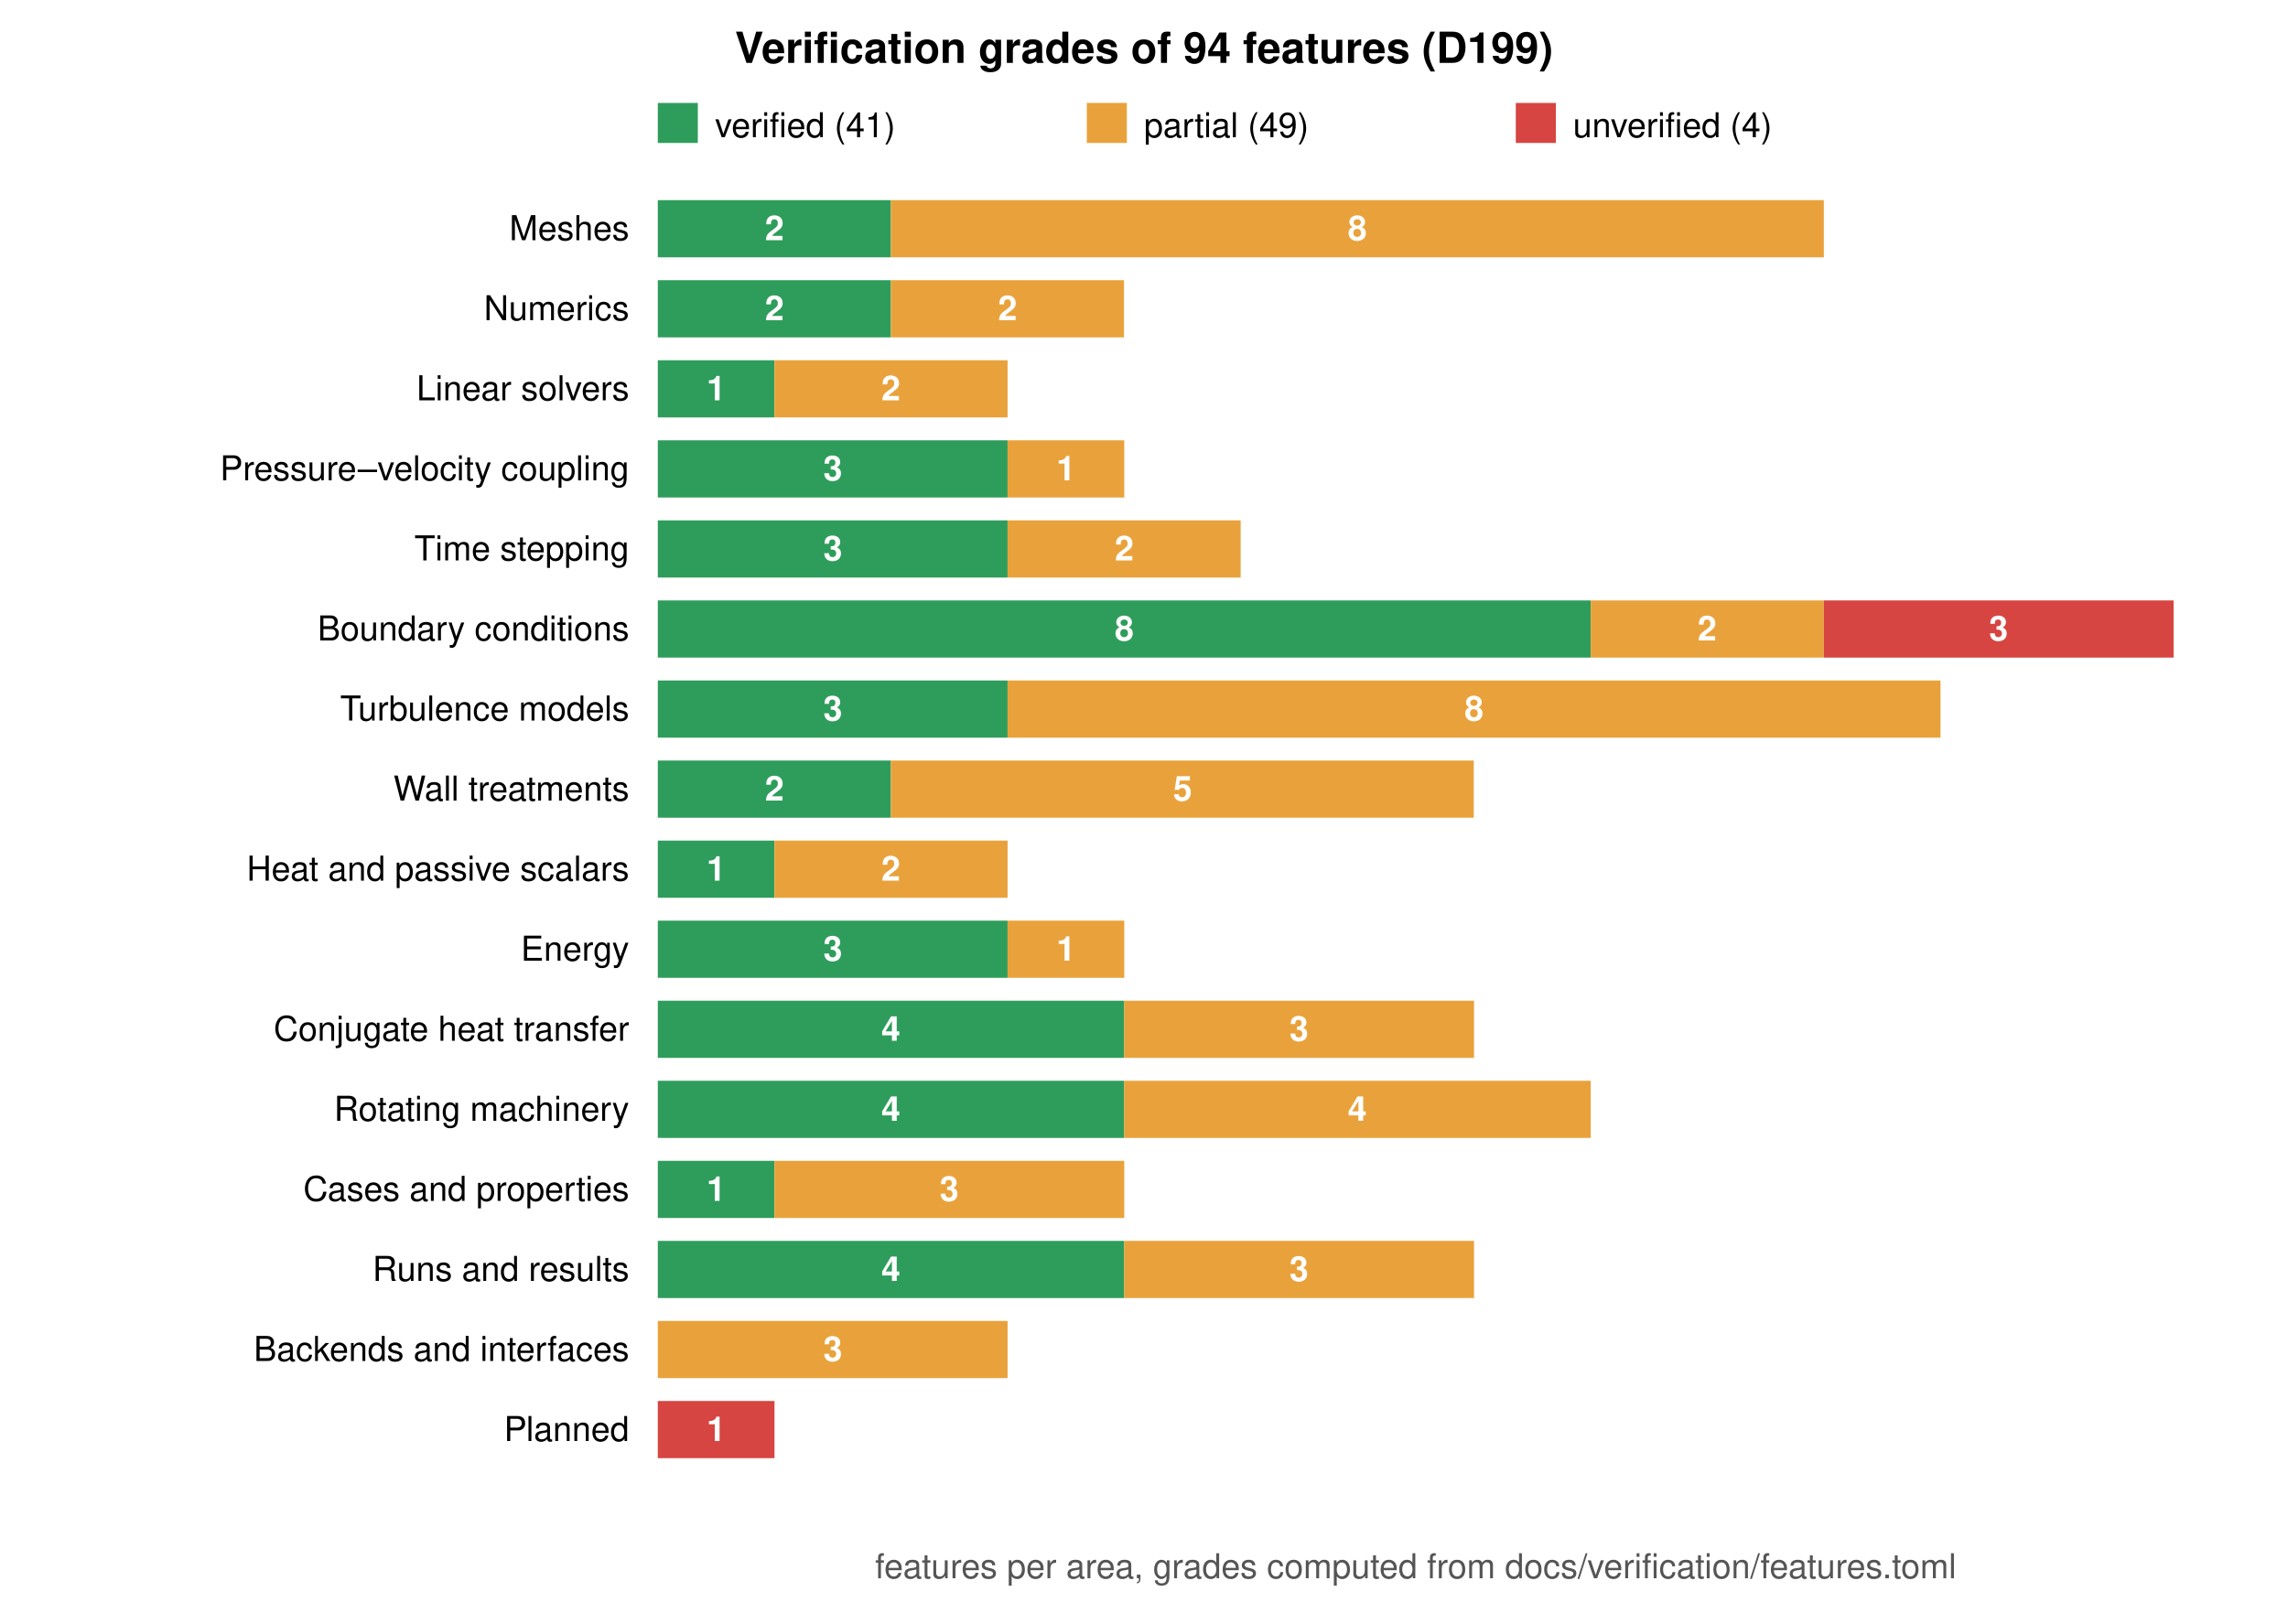
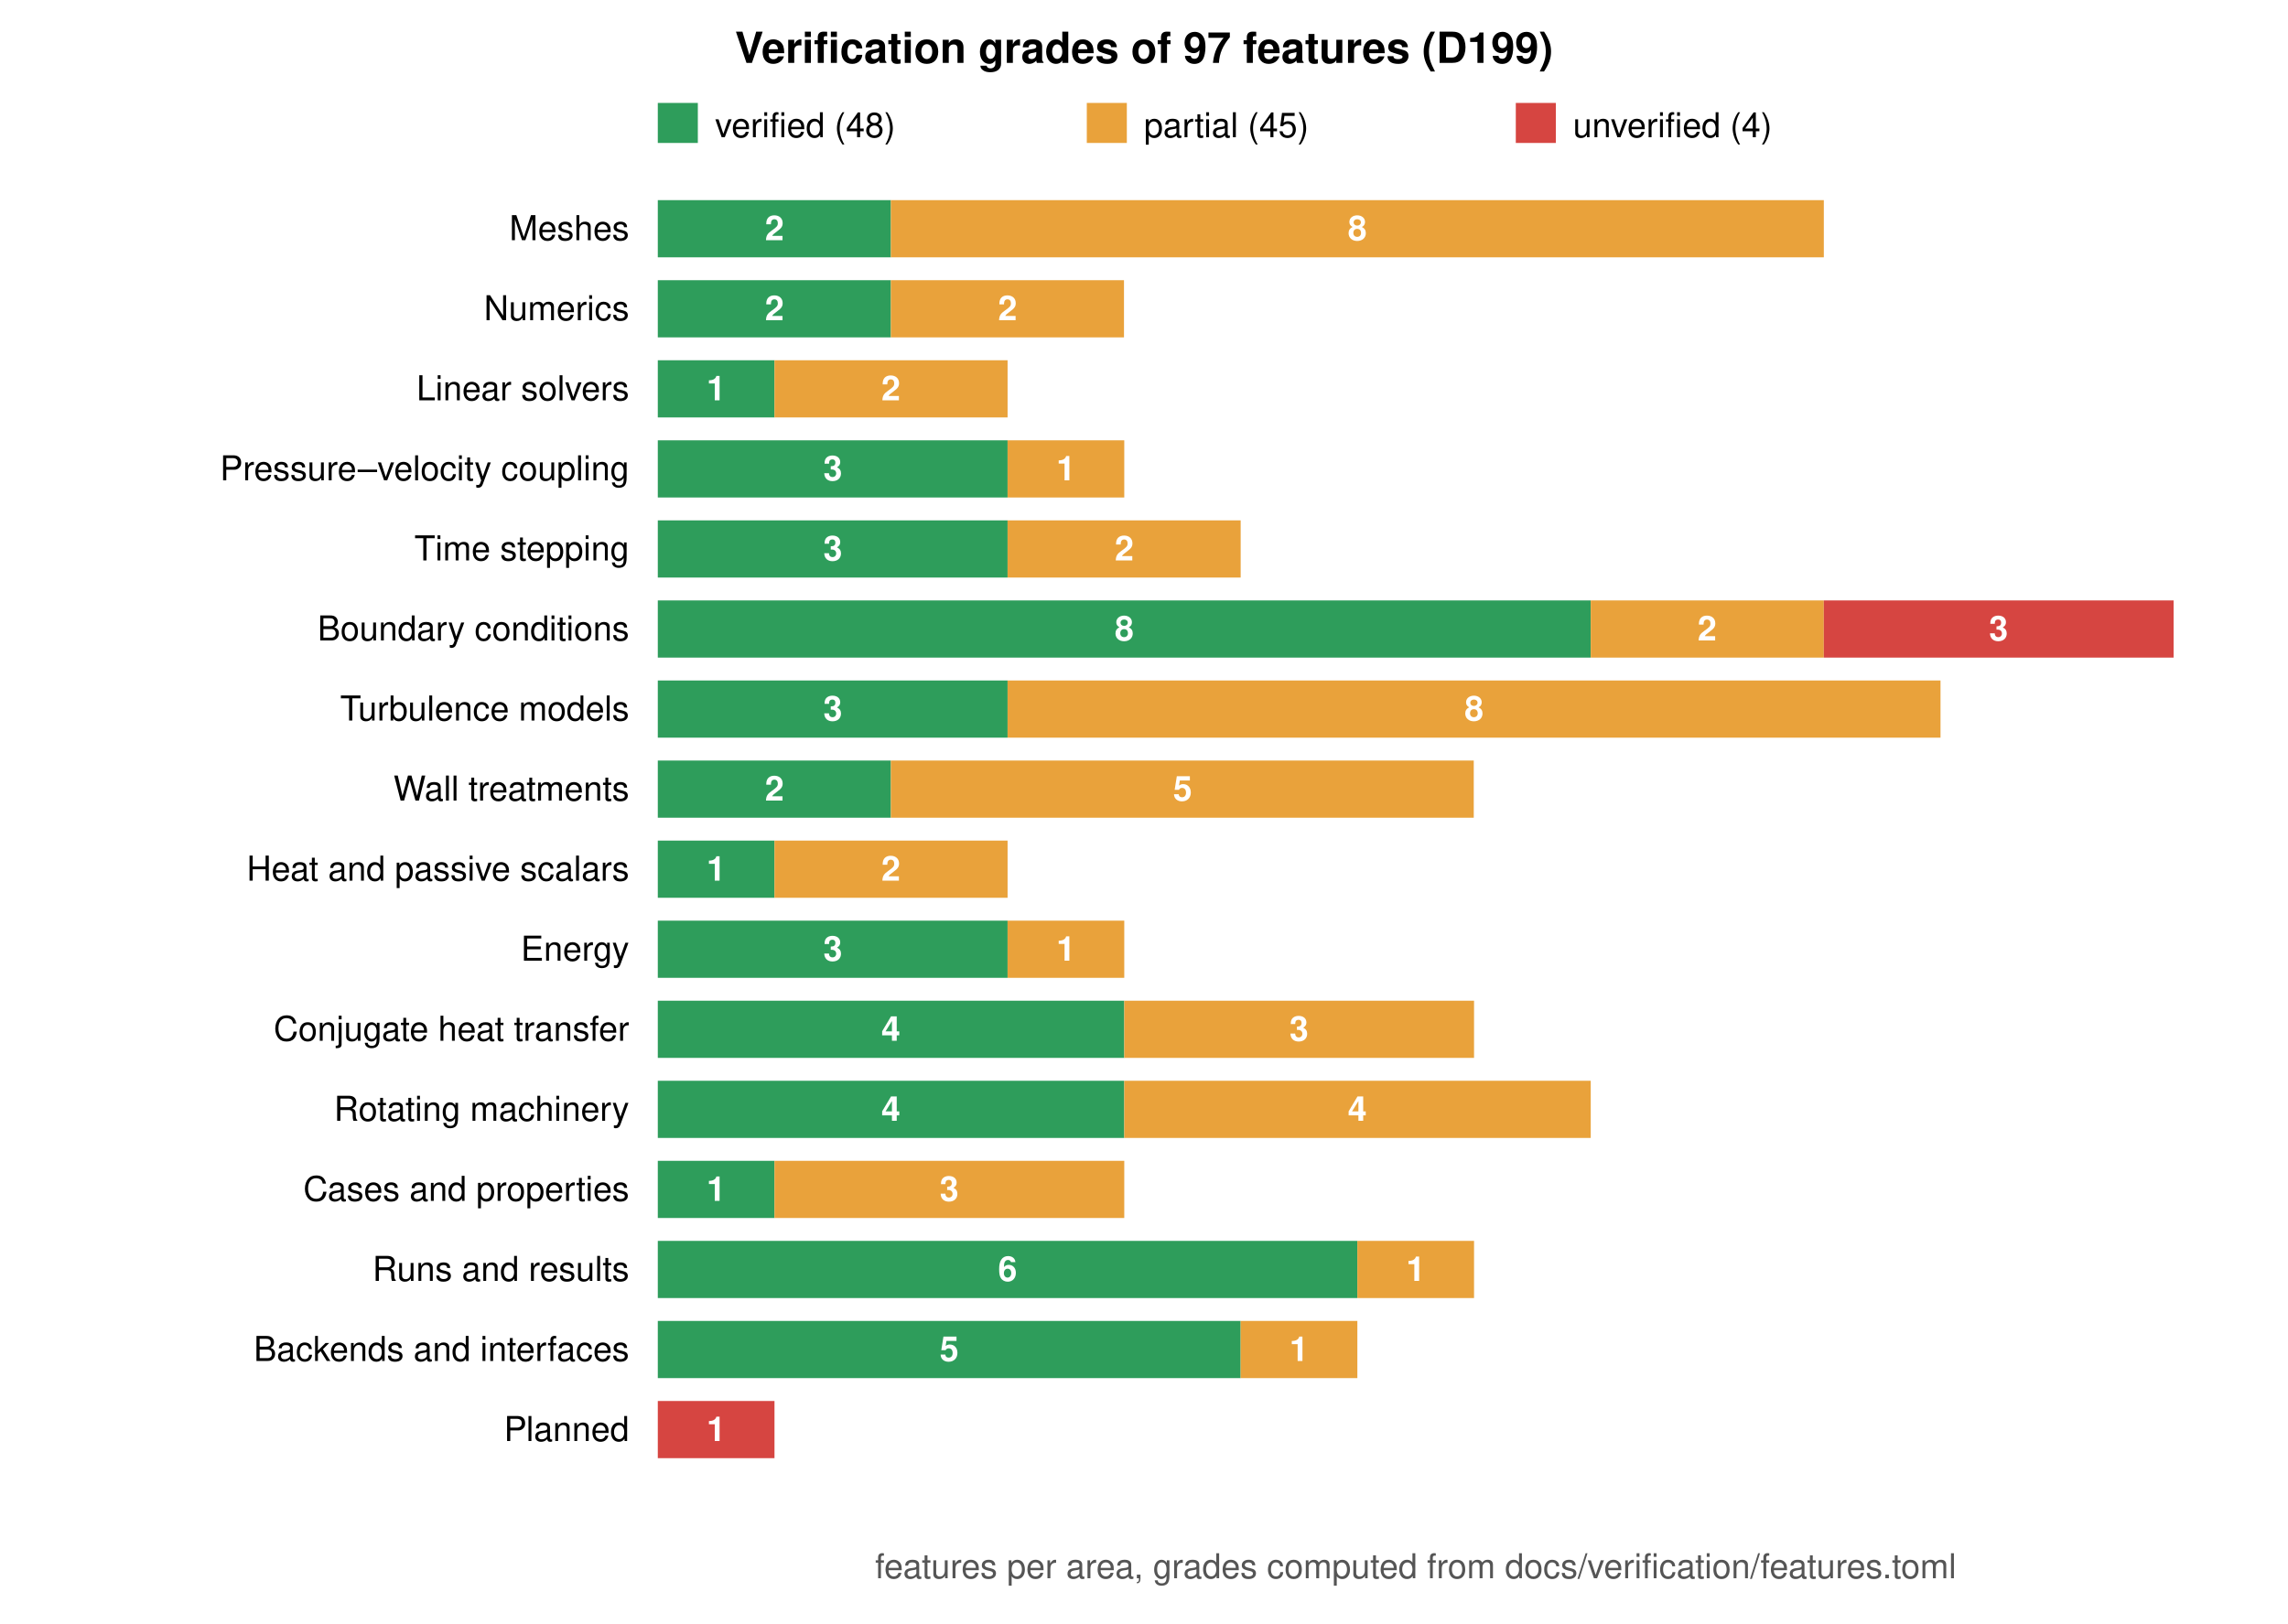
<svg xmlns="http://www.w3.org/2000/svg" viewBox="0 0 800 568" width="800" height="568" font-family="Helvetica, Arial, sans-serif" font-size="12">
  <rect width="800" height="568" fill="white" />
-   <text x="400.0" y="22" text-anchor="middle" font-size="15" font-weight="bold">Verification grades of 94 features (D199)</text>
+   <text x="400.0" y="22" text-anchor="middle" font-size="15" font-weight="bold">Verification grades of 97 features (D199)</text>
  <rect x="230" y="36" width="14" height="14" fill="#2e9d5b" />
-   <text x="250" y="48">verified (41)</text>
+   <text x="250" y="48">verified (48)</text>
  <rect x="380" y="36" width="14" height="14" fill="#e9a23b" />
-   <text x="400" y="48">partial (49)</text>
+   <text x="400" y="48">partial (45)</text>
  <rect x="530" y="36" width="14" height="14" fill="#d64541" />
  <text x="550" y="48">unverified (4)</text>
  <text x="220" y="84.0" text-anchor="end">Meshes</text>
  <rect x="230.0" y="70" width="81.5" height="20" fill="#2e9d5b" />
  <text x="270.8" y="84.0" text-anchor="middle" fill="white" font-weight="bold">2</text>
  <rect x="311.5" y="70" width="326.2" height="20" fill="#e9a23b" />
  <text x="474.6" y="84.0" text-anchor="middle" fill="white" font-weight="bold">8</text>
  <text x="220" y="112.0" text-anchor="end">Numerics</text>
  <rect x="230.0" y="98" width="81.5" height="20" fill="#2e9d5b" />
  <text x="270.8" y="112.0" text-anchor="middle" fill="white" font-weight="bold">2</text>
  <rect x="311.5" y="98" width="81.5" height="20" fill="#e9a23b" />
  <text x="352.3" y="112.0" text-anchor="middle" fill="white" font-weight="bold">2</text>
  <text x="220" y="140.0" text-anchor="end">Linear solvers</text>
  <rect x="230.0" y="126" width="40.8" height="20" fill="#2e9d5b" />
  <text x="250.4" y="140.0" text-anchor="middle" fill="white" font-weight="bold">1</text>
  <rect x="270.8" y="126" width="81.5" height="20" fill="#e9a23b" />
  <text x="311.5" y="140.0" text-anchor="middle" fill="white" font-weight="bold">2</text>
  <text x="220" y="168.0" text-anchor="end">Pressure–velocity coupling</text>
  <rect x="230.0" y="154" width="122.3" height="20" fill="#2e9d5b" />
  <text x="291.2" y="168.0" text-anchor="middle" fill="white" font-weight="bold">3</text>
  <rect x="352.3" y="154" width="40.8" height="20" fill="#e9a23b" />
  <text x="372.7" y="168.0" text-anchor="middle" fill="white" font-weight="bold">1</text>
  <text x="220" y="196.0" text-anchor="end">Time stepping</text>
  <rect x="230.0" y="182" width="122.3" height="20" fill="#2e9d5b" />
  <text x="291.2" y="196.0" text-anchor="middle" fill="white" font-weight="bold">3</text>
  <rect x="352.3" y="182" width="81.5" height="20" fill="#e9a23b" />
  <text x="393.1" y="196.0" text-anchor="middle" fill="white" font-weight="bold">2</text>
  <text x="220" y="224.0" text-anchor="end">Boundary conditions</text>
  <rect x="230.0" y="210" width="326.2" height="20" fill="#2e9d5b" />
  <text x="393.1" y="224.0" text-anchor="middle" fill="white" font-weight="bold">8</text>
  <rect x="556.2" y="210" width="81.5" height="20" fill="#e9a23b" />
  <text x="596.9" y="224.0" text-anchor="middle" fill="white" font-weight="bold">2</text>
  <rect x="637.7" y="210" width="122.3" height="20" fill="#d64541" />
  <text x="698.8" y="224.0" text-anchor="middle" fill="white" font-weight="bold">3</text>
  <text x="220" y="252.0" text-anchor="end">Turbulence models</text>
  <rect x="230.0" y="238" width="122.3" height="20" fill="#2e9d5b" />
  <text x="291.2" y="252.0" text-anchor="middle" fill="white" font-weight="bold">3</text>
  <rect x="352.3" y="238" width="326.2" height="20" fill="#e9a23b" />
  <text x="515.4" y="252.0" text-anchor="middle" fill="white" font-weight="bold">8</text>
  <text x="220" y="280.0" text-anchor="end">Wall treatments</text>
  <rect x="230.0" y="266" width="81.5" height="20" fill="#2e9d5b" />
  <text x="270.8" y="280.0" text-anchor="middle" fill="white" font-weight="bold">2</text>
  <rect x="311.5" y="266" width="203.8" height="20" fill="#e9a23b" />
  <text x="413.5" y="280.0" text-anchor="middle" fill="white" font-weight="bold">5</text>
  <text x="220" y="308.0" text-anchor="end">Heat and passive scalars</text>
  <rect x="230.0" y="294" width="40.8" height="20" fill="#2e9d5b" />
  <text x="250.4" y="308.0" text-anchor="middle" fill="white" font-weight="bold">1</text>
  <rect x="270.8" y="294" width="81.5" height="20" fill="#e9a23b" />
  <text x="311.5" y="308.0" text-anchor="middle" fill="white" font-weight="bold">2</text>
  <text x="220" y="336.0" text-anchor="end">Energy</text>
  <rect x="230.0" y="322" width="122.3" height="20" fill="#2e9d5b" />
  <text x="291.2" y="336.0" text-anchor="middle" fill="white" font-weight="bold">3</text>
  <rect x="352.3" y="322" width="40.8" height="20" fill="#e9a23b" />
  <text x="372.7" y="336.0" text-anchor="middle" fill="white" font-weight="bold">1</text>
  <text x="220" y="364.0" text-anchor="end">Conjugate heat transfer</text>
  <rect x="230.0" y="350" width="163.1" height="20" fill="#2e9d5b" />
  <text x="311.5" y="364.0" text-anchor="middle" fill="white" font-weight="bold">4</text>
  <rect x="393.1" y="350" width="122.3" height="20" fill="#e9a23b" />
  <text x="454.2" y="364.0" text-anchor="middle" fill="white" font-weight="bold">3</text>
  <text x="220" y="392.0" text-anchor="end">Rotating machinery</text>
  <rect x="230.0" y="378" width="163.1" height="20" fill="#2e9d5b" />
  <text x="311.5" y="392.0" text-anchor="middle" fill="white" font-weight="bold">4</text>
  <rect x="393.1" y="378" width="163.1" height="20" fill="#e9a23b" />
  <text x="474.6" y="392.0" text-anchor="middle" fill="white" font-weight="bold">4</text>
  <text x="220" y="420.0" text-anchor="end">Cases and properties</text>
  <rect x="230.0" y="406" width="40.8" height="20" fill="#2e9d5b" />
  <text x="250.4" y="420.0" text-anchor="middle" fill="white" font-weight="bold">1</text>
  <rect x="270.8" y="406" width="122.3" height="20" fill="#e9a23b" />
  <text x="331.9" y="420.0" text-anchor="middle" fill="white" font-weight="bold">3</text>
  <text x="220" y="448.0" text-anchor="end">Runs and results</text>
-   <rect x="230.0" y="434" width="163.1" height="20" fill="#2e9d5b" />
-   <text x="311.5" y="448.0" text-anchor="middle" fill="white" font-weight="bold">4</text>
-   <rect x="393.1" y="434" width="122.3" height="20" fill="#e9a23b" />
-   <text x="454.2" y="448.0" text-anchor="middle" fill="white" font-weight="bold">3</text>
+   <rect x="230.0" y="434" width="244.6" height="20" fill="#2e9d5b" />
+   <text x="352.3" y="448.0" text-anchor="middle" fill="white" font-weight="bold">6</text>
+   <rect x="474.6" y="434" width="40.8" height="20" fill="#e9a23b" />
+   <text x="495.0" y="448.0" text-anchor="middle" fill="white" font-weight="bold">1</text>
  <text x="220" y="476.0" text-anchor="end">Backends and interfaces</text>
-   <rect x="230.0" y="462" width="122.3" height="20" fill="#e9a23b" />
-   <text x="291.2" y="476.0" text-anchor="middle" fill="white" font-weight="bold">3</text>
+   <rect x="230.0" y="462" width="203.8" height="20" fill="#2e9d5b" />
+   <text x="331.9" y="476.0" text-anchor="middle" fill="white" font-weight="bold">5</text>
+   <rect x="433.8" y="462" width="40.8" height="20" fill="#e9a23b" />
+   <text x="454.2" y="476.0" text-anchor="middle" fill="white" font-weight="bold">1</text>
  <text x="220" y="504.0" text-anchor="end">Planned</text>
  <rect x="230.0" y="490" width="40.8" height="20" fill="#d64541" />
  <text x="250.4" y="504.0" text-anchor="middle" fill="white" font-weight="bold">1</text>
  <text x="495.0" y="552" text-anchor="middle" fill="#555">features per area, grades computed from docs/verification/features.toml</text>
</svg>
